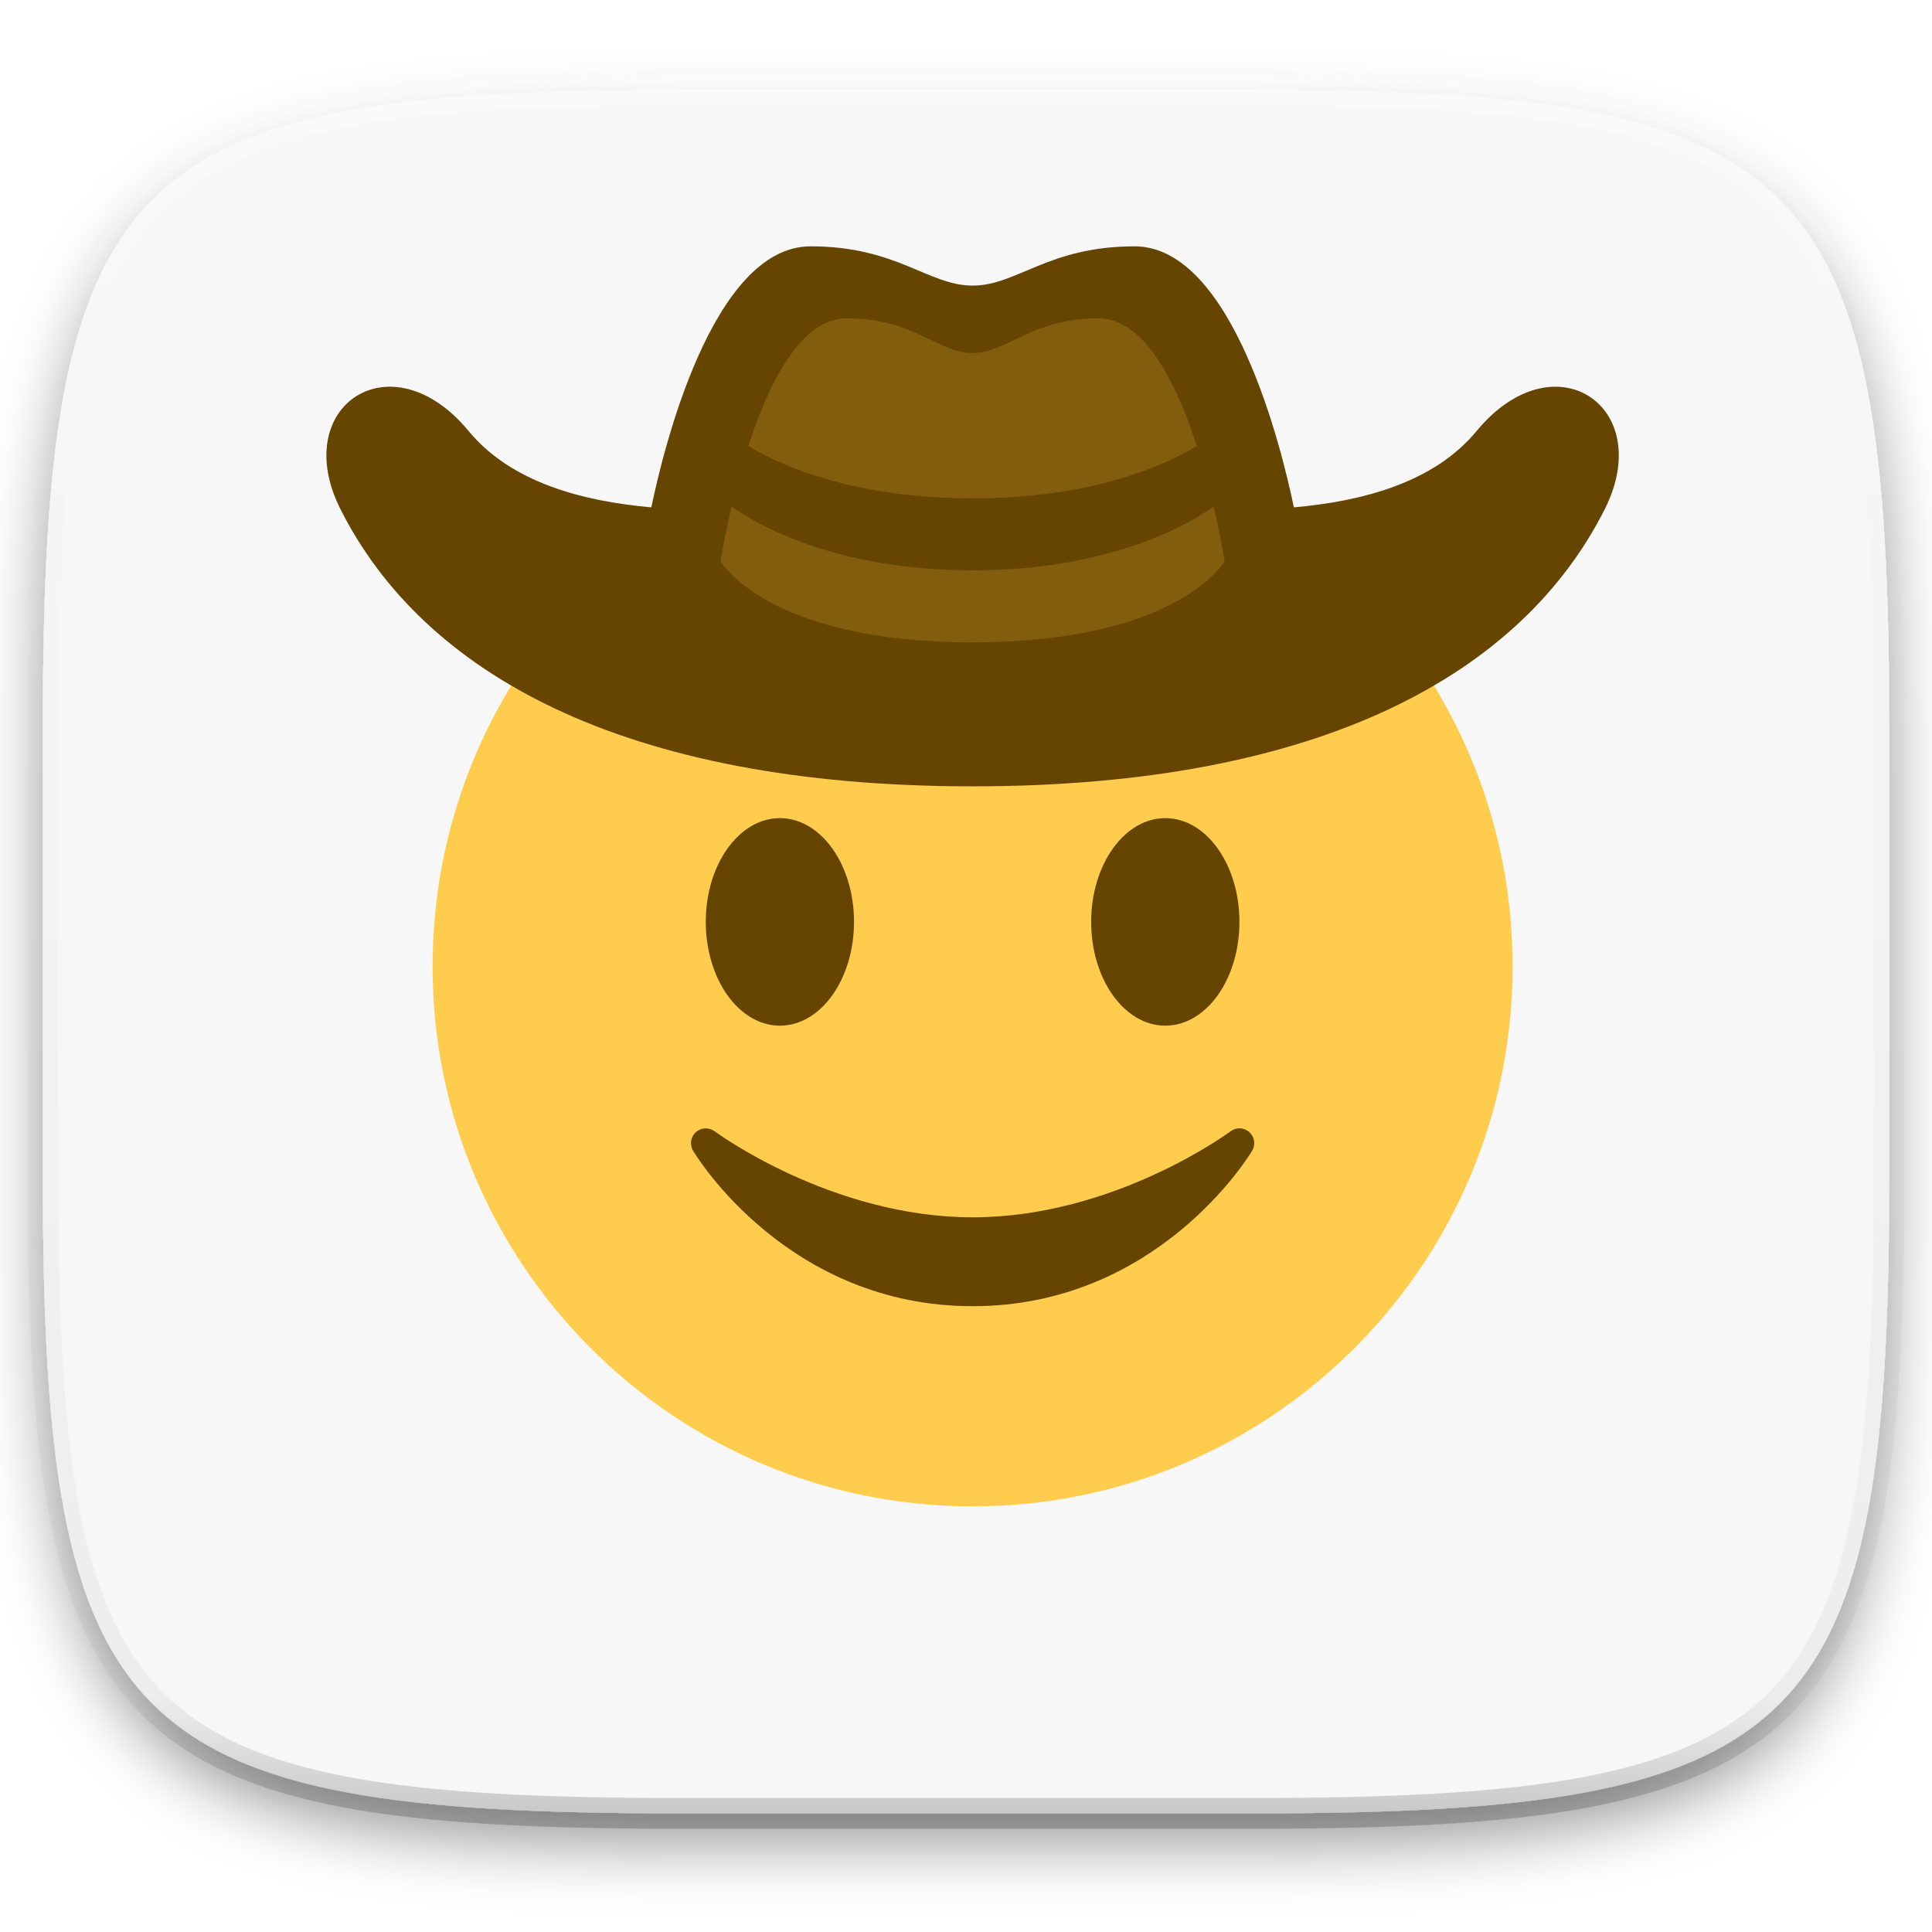
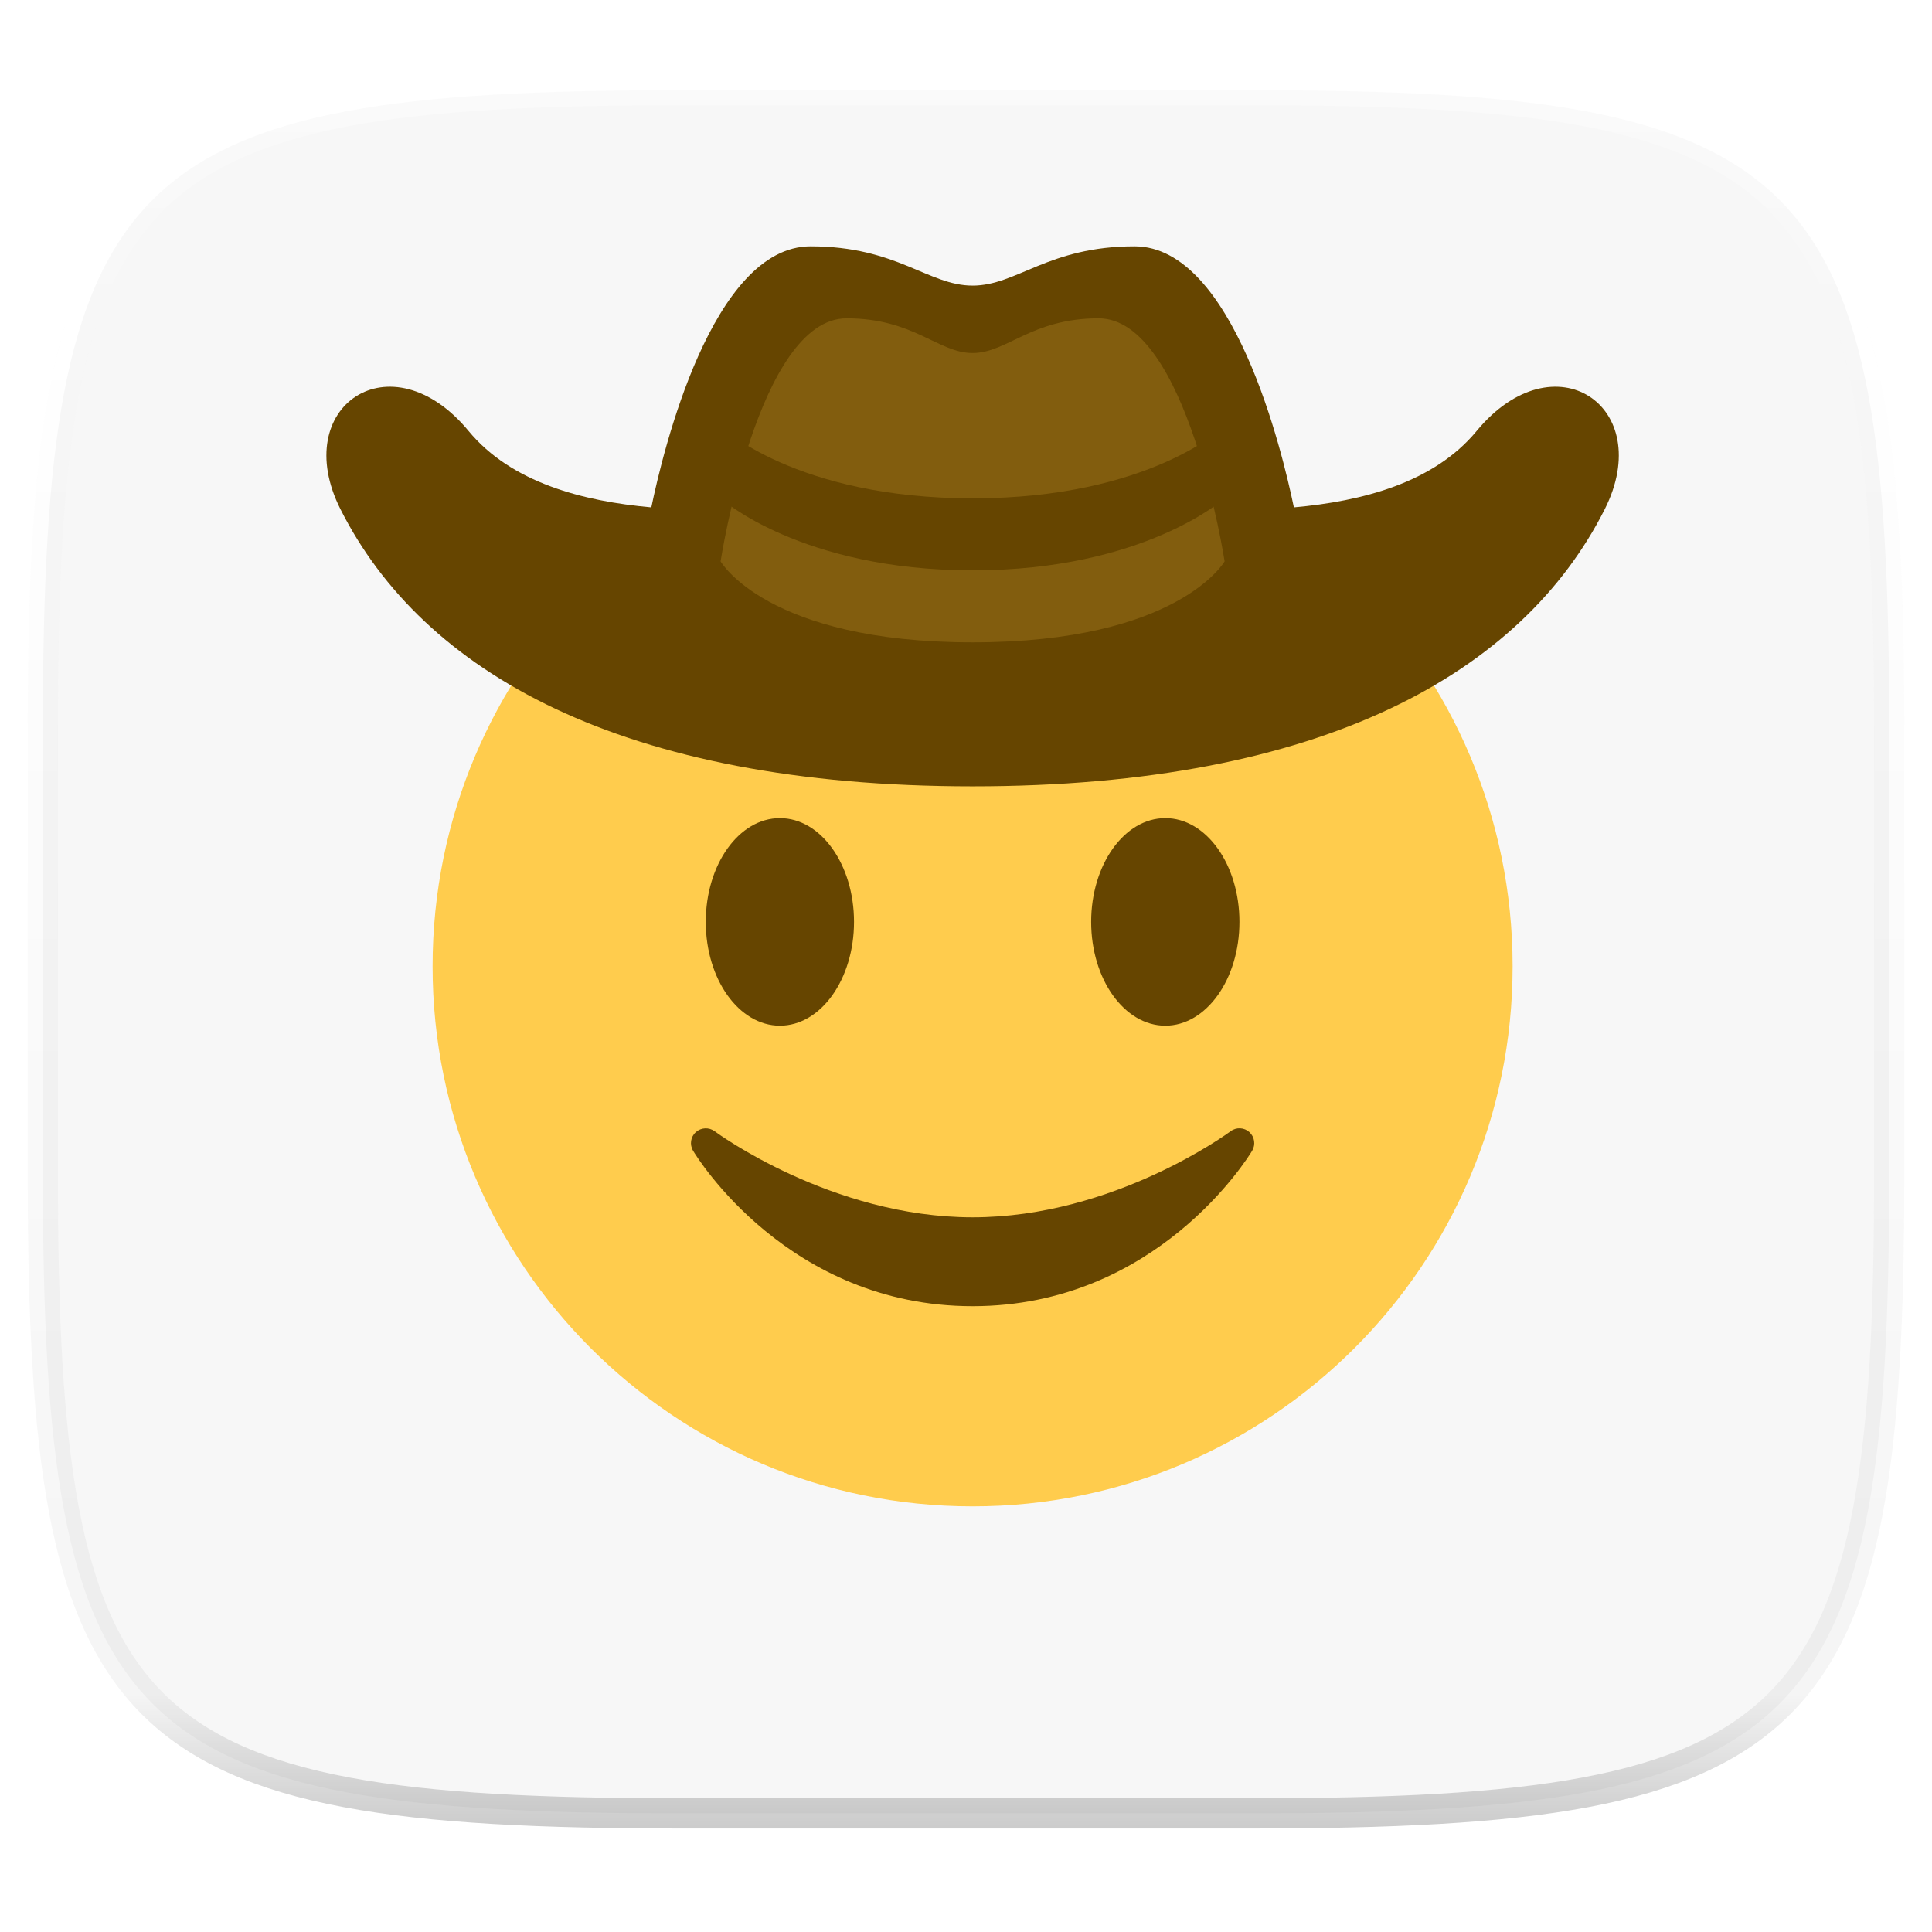
- <svg xmlns="http://www.w3.org/2000/svg" style="isolation:isolate" width="256" height="256">
-   <switch>
-     <g>
-       <defs>
-         <filter id="a" width="270.648" height="254.338" x="-7.32" y="2.95" filterUnits="userSpaceOnUse">
-           <feGaussianBlur in="SourceGraphic" stdDeviation="4.294" />
-           <feOffset dy="4" result="pf_100_offsetBlur" />
-           <feFlood flood-opacity=".4" />
-           <feComposite in2="pf_100_offsetBlur" operator="in" result="pf_100_dropShadow" />
-           <feBlend in="SourceGraphic" in2="pf_100_dropShadow" />
-         </filter>
-       </defs>
-       <path fill="#F7F7F7" d="M165.689 11.95c74.056 0 84.639 10.557 84.639 84.544v59.251c0 73.986-10.583 84.543-84.639 84.543h-75.37c-74.055 0-84.639-10.557-84.639-84.543V96.494c0-73.987 10.584-84.544 84.639-84.544h75.37z" filter="url(#a)" />
-       <g opacity=".4">
-         <linearGradient id="b" x1=".517" x2=".517" y2="1">
-           <stop offset="0%" stop-color="#fff" />
-           <stop offset="12.5%" stop-color="#fff" stop-opacity=".098" />
-           <stop offset="92.5%" stop-opacity=".098" />
-           <stop offset="100%" stop-opacity=".498" />
-         </linearGradient>
-         <path fill="none" stroke="url(#b)" stroke-linecap="round" stroke-linejoin="round" stroke-width="4.077" d="M165.685 11.947c74.055 0 84.639 10.557 84.639 84.544v59.251c0 73.986-10.584 84.543-84.639 84.543h-75.37c-74.055 0-84.639-10.557-84.639-84.543V96.491c0-73.987 10.584-84.544 84.639-84.544h75.37z" vector-effect="non-scaling-stroke" />
-       </g>
-       <path fill="#FFCC4D" d="M200.429 128.046c0 39.517-32.037 71.554-71.554 71.554s-71.554-32.037-71.554-71.554 32.037-71.555 71.554-71.555 71.554 32.038 71.554 71.555z" />
-       <path fill="#664500" d="M165.549 150.013a1.952 1.952 0 0 0-2.49-.11c-.153.11-15.408 11.396-34.179 11.396-18.724 0-34.027-11.281-34.179-11.396a1.984 1.984 0 0 0-2.495.11 1.958 1.958 0 0 0-.368 2.466c.501.849 12.632 20.598 37.037 20.598 24.4 0 36.536-19.754 37.041-20.593a1.97 1.97 0 0 0-.367-2.471zm-52.387-27.859c0 7.599-4.399 13.753-9.822 13.753-5.424 0-9.822-6.154-9.822-13.753 0-7.589 4.393-13.748 9.822-13.748 5.428 0 9.822 6.154 9.822 13.748zm51.07 0c0 7.599-4.398 13.753-9.826 13.753-5.424 0-9.822-6.154-9.822-13.753 0-7.589 4.398-13.748 9.822-13.748 5.428-.004 9.826 6.154 9.826 13.748zm31.427-65.043c-5.677 6.874-15.179 9.307-24.214 10.118-1.517-7.337-8.028-34.589-21.104-34.589-11.463 0-15.594 5.204-21.466 5.204-5.872 0-10.003-5.204-21.466-5.204-13.076 0-19.587 27.252-21.104 34.589-9.035-.811-18.537-3.248-24.214-10.118C51.82 44.68 38.239 53.839 45.118 67.482c10.867 21.547 37.151 36.712 83.757 36.712 46.601 0 72.885-15.165 83.757-36.712 6.879-13.643-6.702-22.802-16.973-10.371z" />
-       <path fill="#825D0E" d="M145.571 42.18c-8.916 0-12.131 4.599-16.696 4.599-4.565 0-7.78-4.599-16.696-4.599-11.749 0-16.696 32.2-16.696 32.2s6.115 10.733 33.392 10.733c27.281 0 33.392-10.733 33.392-10.733s-4.947-32.2-16.696-32.2z" />
-       <path fill="#664500" d="M95.483 56.491s9.894 9.541 33.392 9.541c23.503 0 33.392-9.541 33.392-9.541v9.541s-10.6 9.54-33.392 9.54-33.392-9.54-33.392-9.54v-9.541z" />
-     </g>
-   </switch>
+ <svg xmlns="http://www.w3.org/2000/svg" width="256" height="256" version="1.1">
+   <defs>
+     <linearGradient id="b" x1=".517" x2=".517" y2="1">
+       <stop offset="0%" stop-color="#fff" />
+       <stop offset="12.5%" stop-color="#fff" stop-opacity=".098" />
+       <stop offset="92.5%" stop-opacity=".098" />
+       <stop offset="100%" stop-opacity=".498" />
+     </linearGradient>
+   </defs>
+   <path fill="#F7F7F7" d="M165.689 11.95c74.056 0 84.639 10.557 84.639 84.544v59.251c0 73.986-10.583 84.543-84.639 84.543h-75.37c-74.055 0-84.639-10.557-84.639-84.543V96.494c0-73.987 10.584-84.544 84.639-84.544h75.37z" filter="url(#a)" />
+   <path fill="none" opacity=".4" stroke="url(#b)" stroke-linecap="round" stroke-linejoin="round" stroke-width="4" d="M165.685 11.947c74.055 0 84.639 10.557 84.639 84.544v59.251c0 73.986-10.584 84.543-84.639 84.543h-75.37c-74.055 0-84.639-10.557-84.639-84.543V96.491c0-73.987 10.584-84.544 84.639-84.544h75.37z" vector-effect="non-scaling-stroke" />
+   <path fill="#FFCC4D" d="M200.429 128.046c0 39.517-32.037 71.554-71.554 71.554s-71.554-32.037-71.554-71.554 32.037-71.555 71.554-71.555 71.554 32.038 71.554 71.555z" />
+   <path fill="#664500" d="M165.549 150.013a1.952 1.952 0 0 0-2.49-.11c-.153.11-15.408 11.396-34.179 11.396-18.724 0-34.027-11.281-34.179-11.396a1.984 1.984 0 0 0-2.495.11 1.958 1.958 0 0 0-.368 2.466c.501.849 12.632 20.598 37.037 20.598 24.4 0 36.536-19.754 37.041-20.593a1.97 1.97 0 0 0-.367-2.471zm-52.387-27.859c0 7.599-4.399 13.753-9.822 13.753-5.424 0-9.822-6.154-9.822-13.753 0-7.589 4.393-13.748 9.822-13.748 5.428 0 9.822 6.154 9.822 13.748zm51.07 0c0 7.599-4.398 13.753-9.826 13.753-5.424 0-9.822-6.154-9.822-13.753 0-7.589 4.398-13.748 9.822-13.748 5.428-.004 9.826 6.154 9.826 13.748zm31.427-65.043c-5.677 6.874-15.179 9.307-24.214 10.118-1.517-7.337-8.028-34.589-21.104-34.589-11.463 0-15.594 5.204-21.466 5.204-5.872 0-10.003-5.204-21.466-5.204-13.076 0-19.587 27.252-21.104 34.589-9.035-.811-18.537-3.248-24.214-10.118C51.82 44.68 38.239 53.839 45.118 67.482c10.867 21.547 37.151 36.712 83.757 36.712 46.601 0 72.885-15.165 83.757-36.712 6.879-13.643-6.702-22.802-16.973-10.371z" />
+   <path fill="#825D0E" d="M145.571 42.18c-8.916 0-12.131 4.599-16.696 4.599-4.565 0-7.78-4.599-16.696-4.599-11.749 0-16.696 32.2-16.696 32.2s6.115 10.733 33.392 10.733c27.281 0 33.392-10.733 33.392-10.733s-4.947-32.2-16.696-32.2z" />
+   <path fill="#664500" d="M95.483 56.491s9.894 9.541 33.392 9.541c23.503 0 33.392-9.541 33.392-9.541v9.541s-10.6 9.54-33.392 9.54-33.392-9.54-33.392-9.54v-9.541z" />
</svg>
